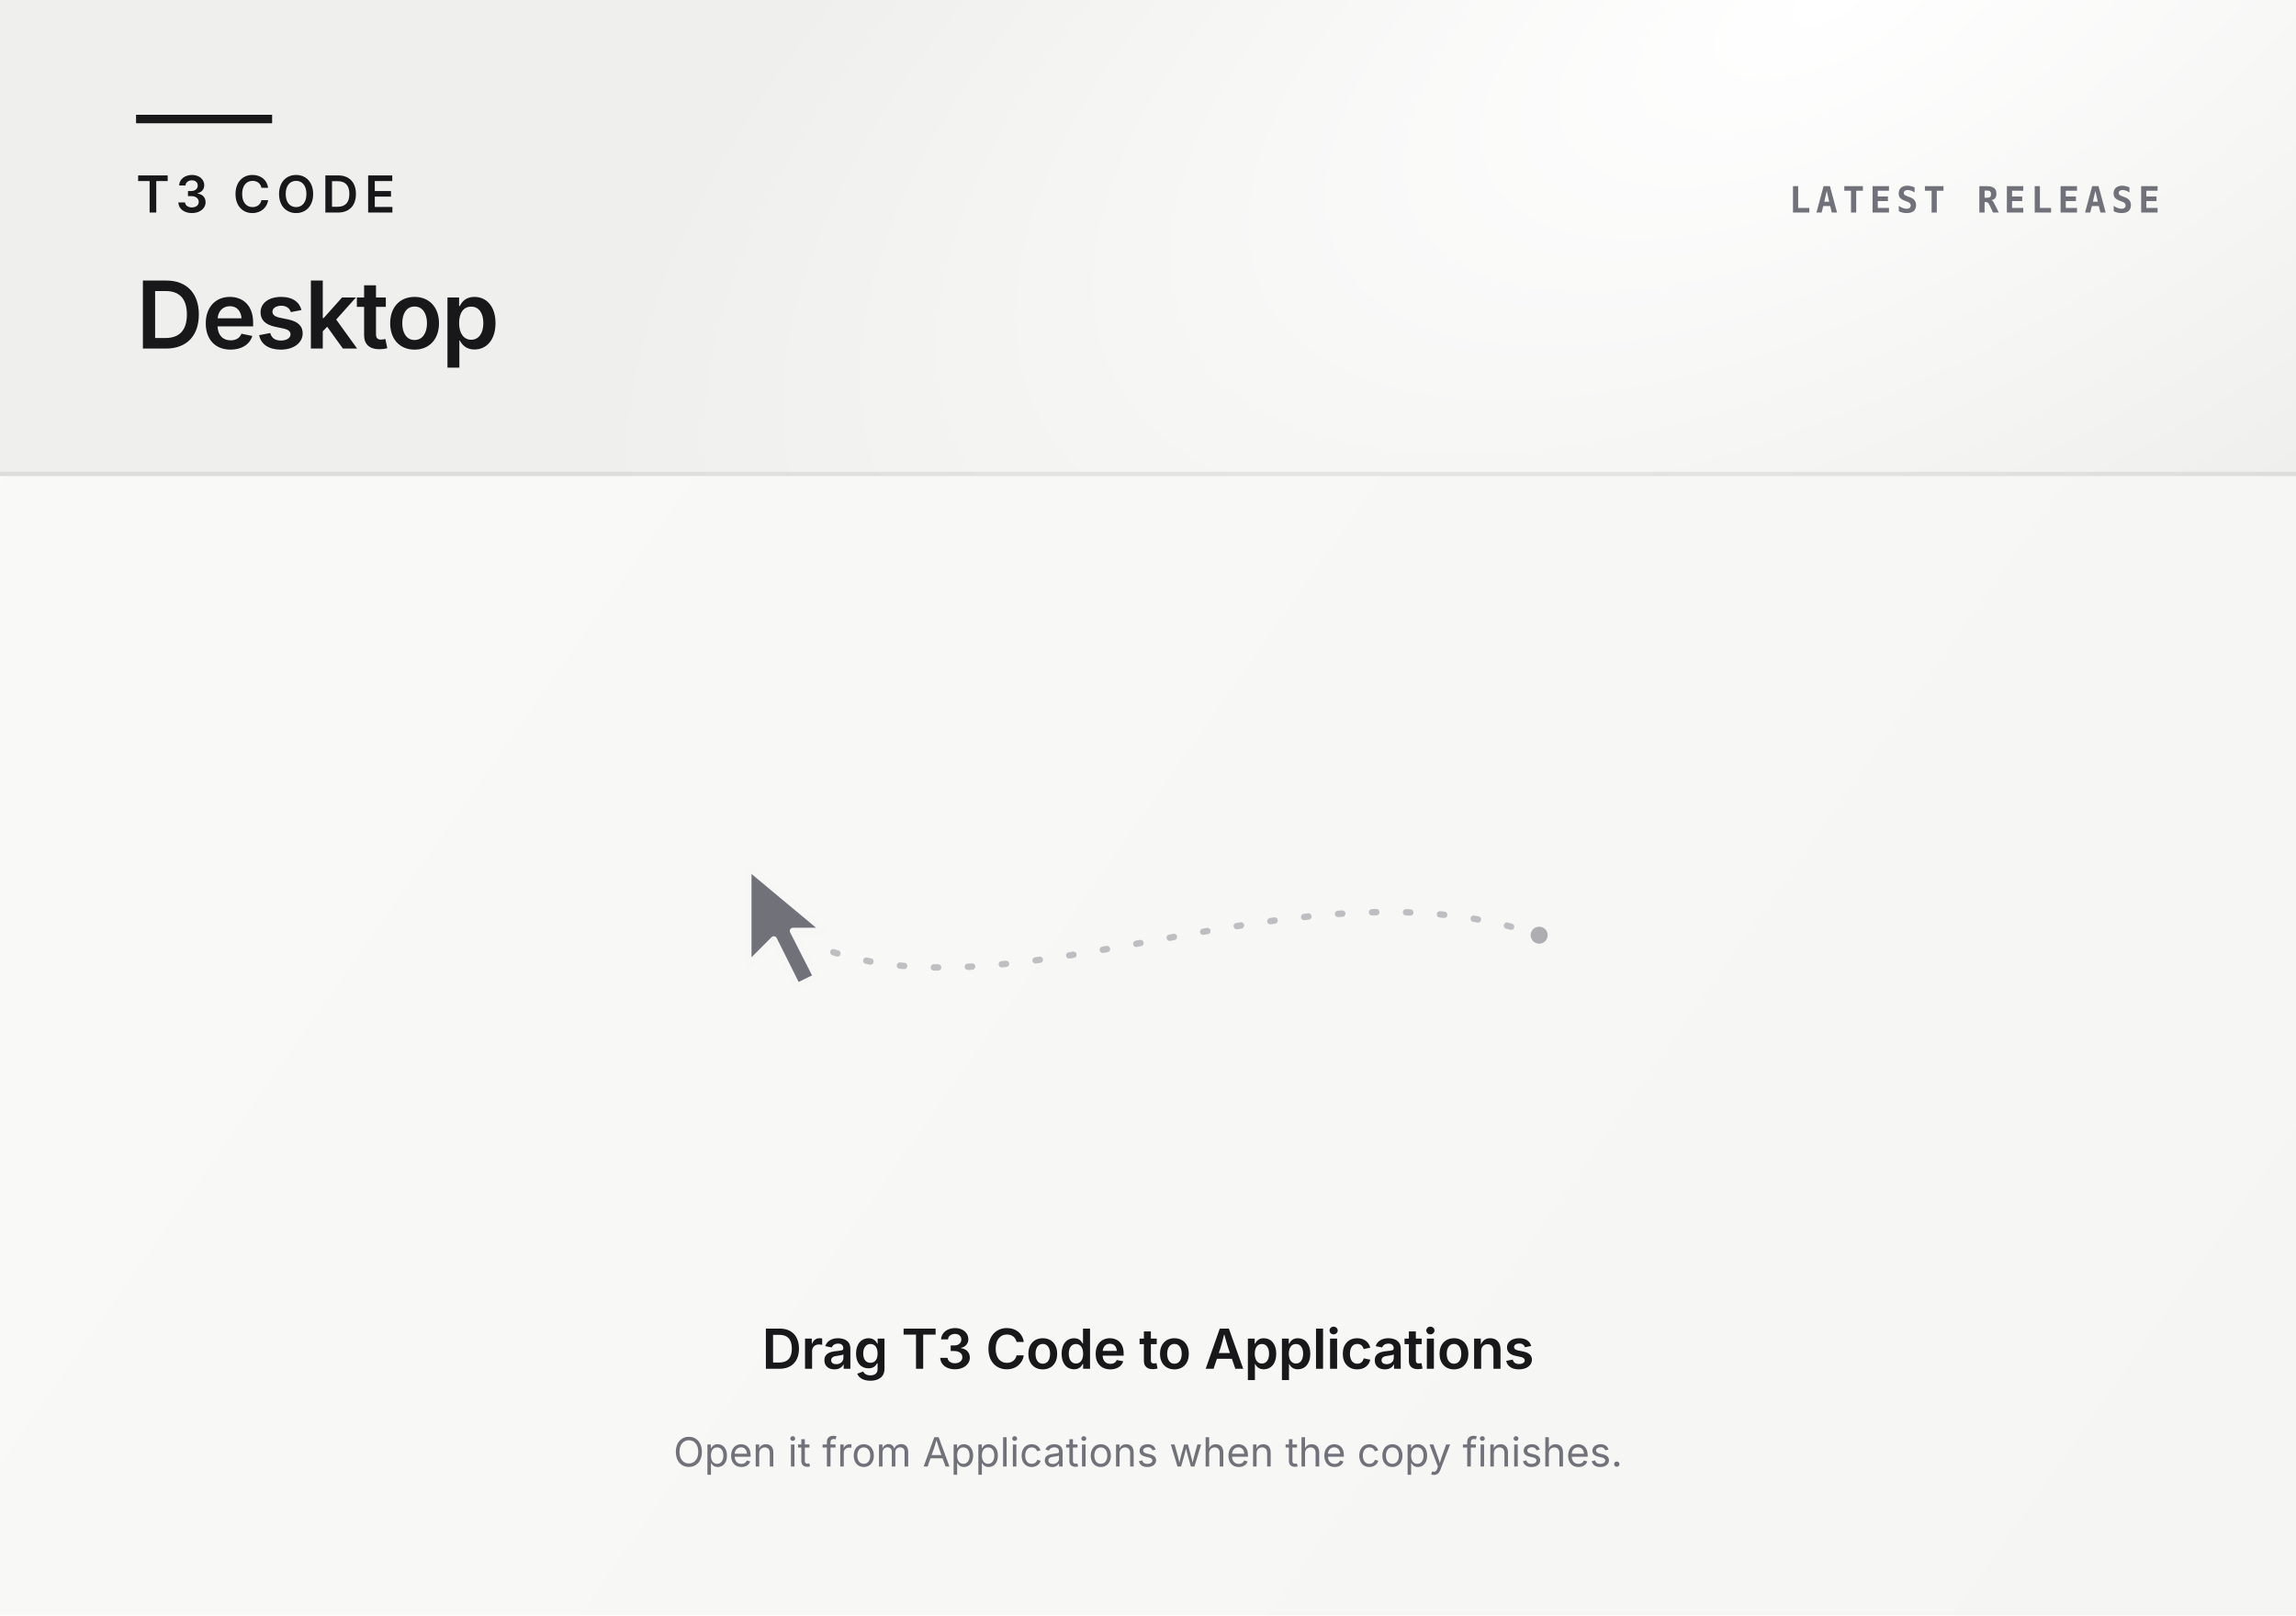
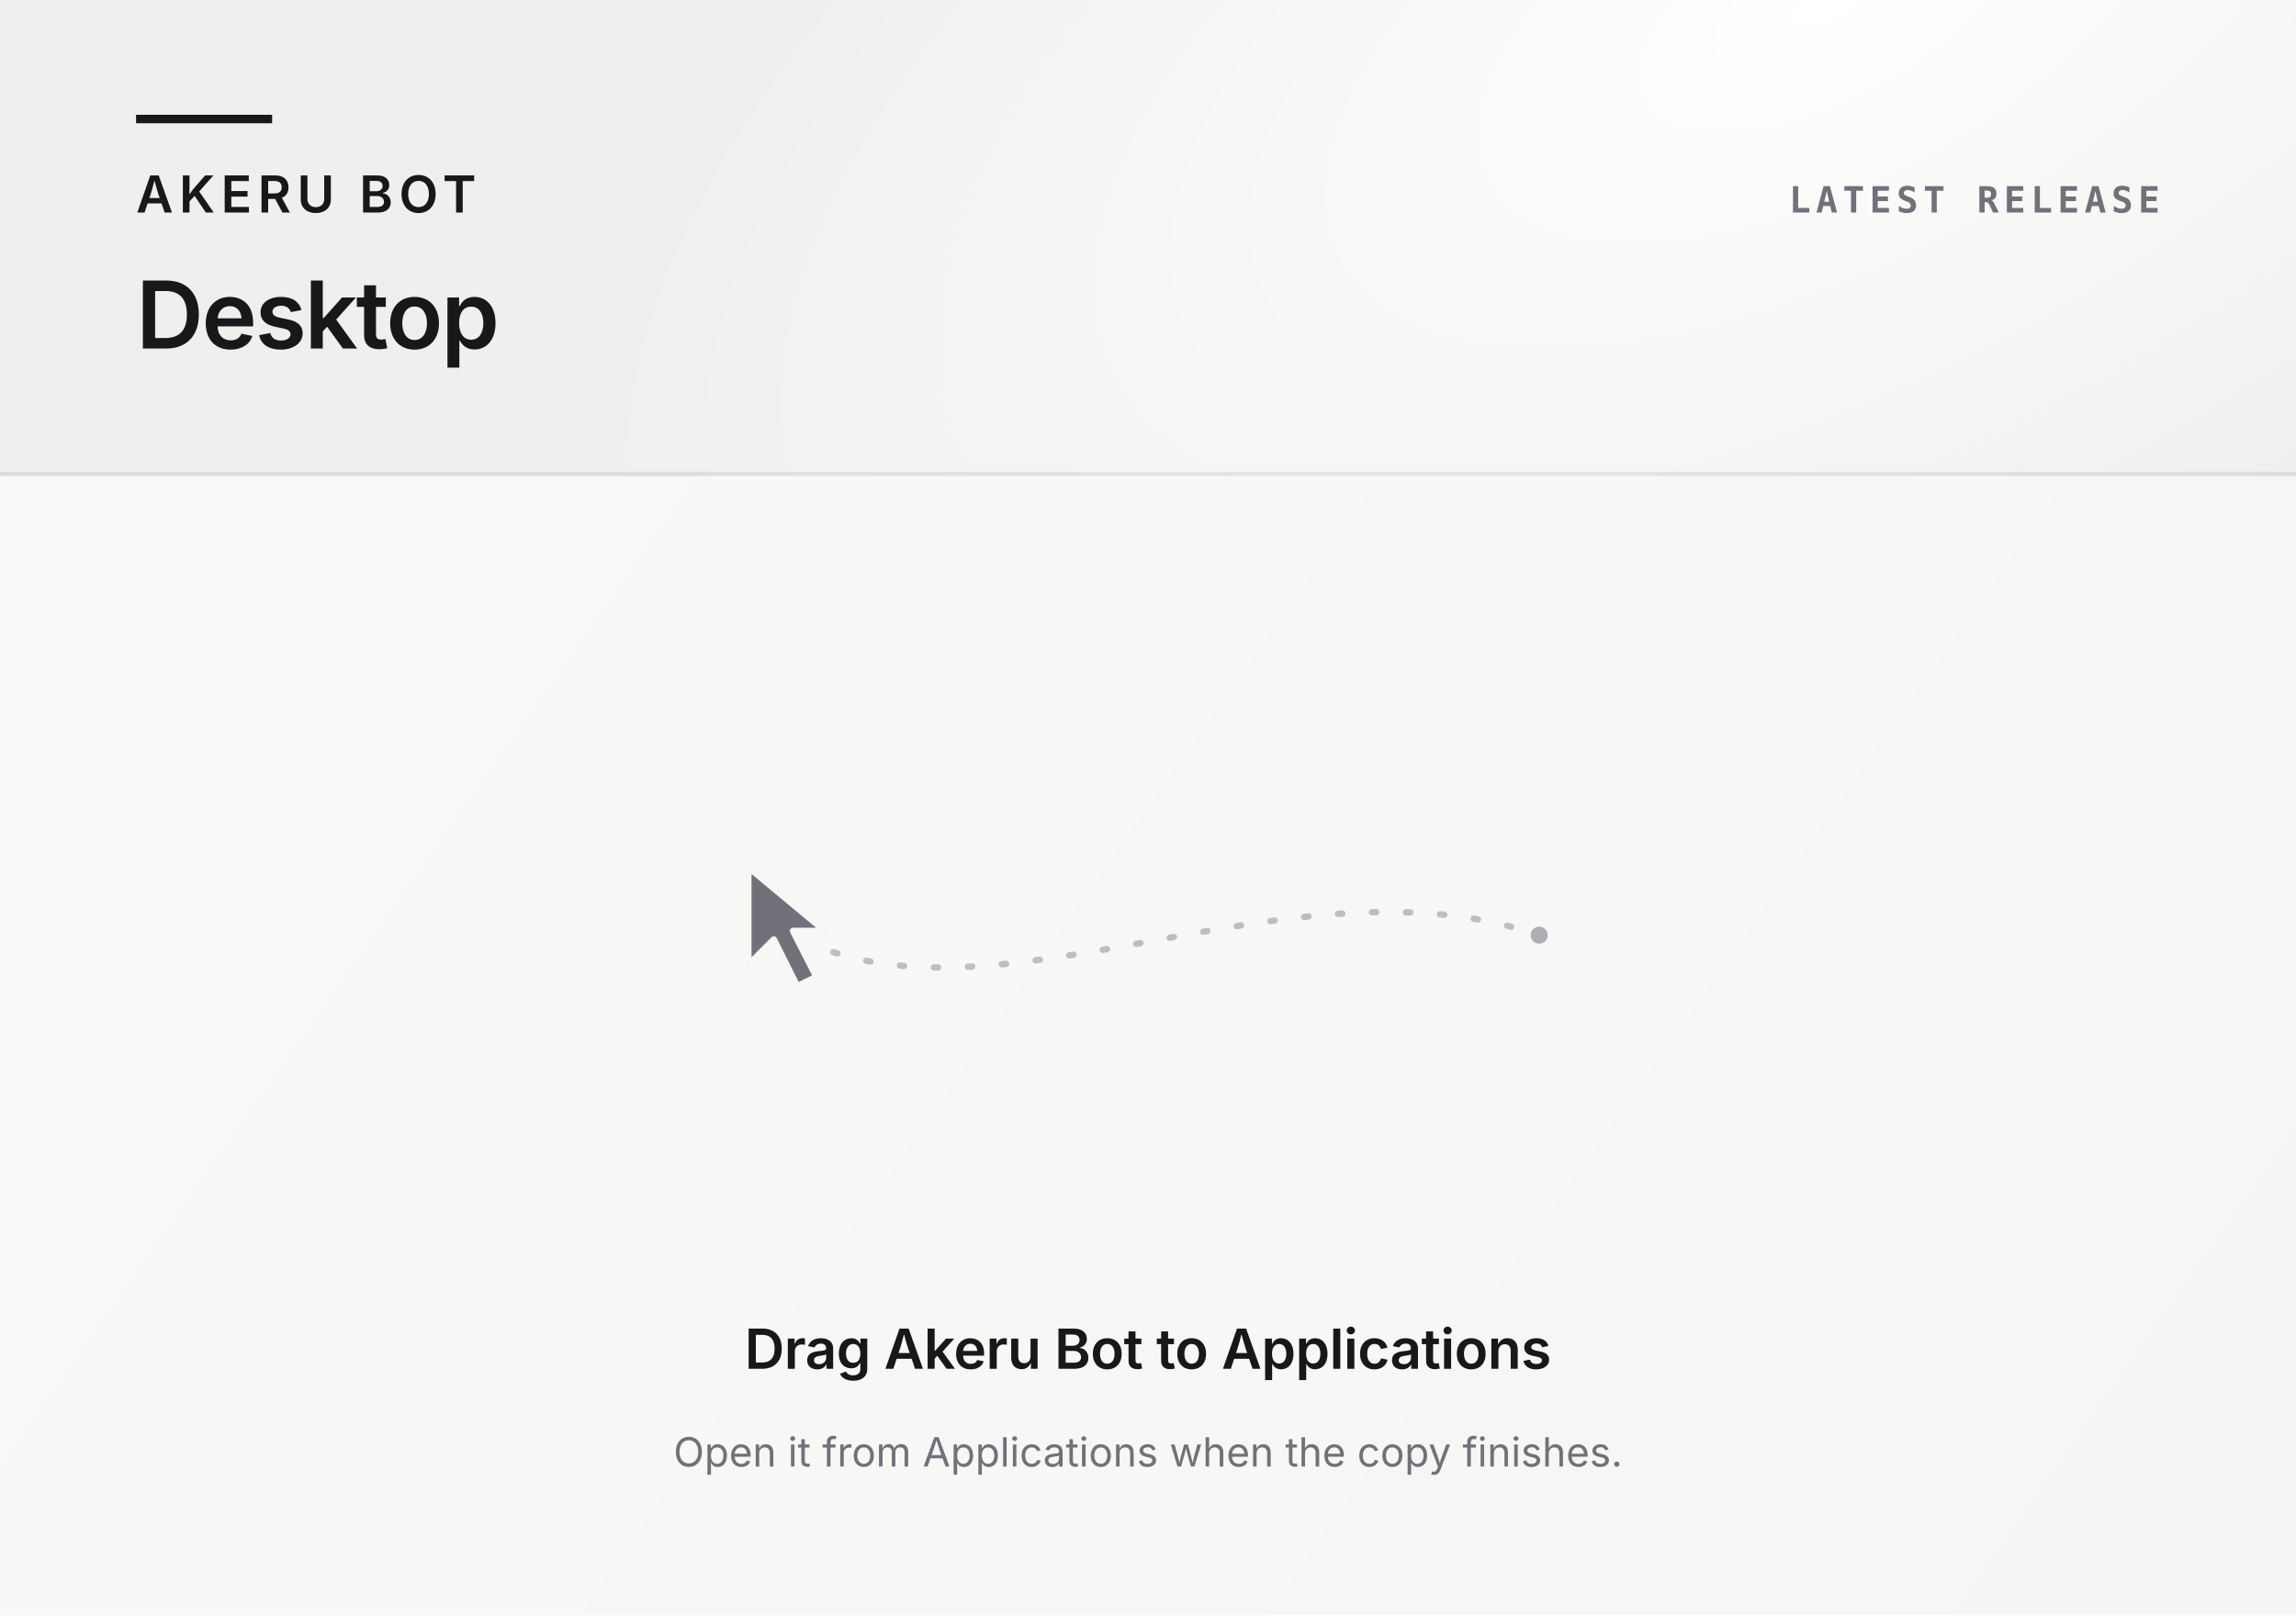
<svg xmlns="http://www.w3.org/2000/svg" width="1080" height="760" viewBox="0 0 540 380" fill="none">
  <defs>
    <linearGradient id="latest-surface" x1="0" y1="0" x2="540" y2="380" gradientUnits="userSpaceOnUse">
      <stop stop-color="#FAFAF9" />
      <stop offset="1" stop-color="#F5F5F4" />
    </linearGradient>
    <radialGradient id="latest-light" cx="0" cy="0" r="1" gradientUnits="userSpaceOnUse" gradientTransform="translate(430 0) rotate(152) scale(320 150)">
      <stop stop-color="#FFFFFF" />
      <stop offset="1" stop-color="#FFFFFF" stop-opacity="0" />
    </radialGradient>
  </defs>
  <rect width="540" height="380" fill="url(#latest-surface)" />
  <rect width="540" height="112" fill="#EFEFED" />
  <rect width="540" height="112" fill="url(#latest-light)" />
  <path d="M0 111.5H540" stroke="#18181B" stroke-opacity="0.08" />
  <path d="M32 28H64" stroke="#18181B" stroke-width="2" />
  <g font-family="-apple-system, BlinkMacSystemFont, sans-serif" fill="#18181B">
-     <text x="32" y="50" font-size="12" font-weight="600" letter-spacing="1.4">T3 CODE</text>
+     <text x="32" y="50" font-size="12" font-weight="600" letter-spacing="1.4">AKERU BOT</text>
    <text x="32" y="82" font-size="22" font-weight="600" letter-spacing="-0.45">Desktop</text>
    <text x="508" y="50" text-anchor="end" font-family="ui-monospace, SFMono-Regular, Menlo, monospace" font-size="8.5" font-weight="600" letter-spacing="1.2" fill="#71717A">LATEST RELEASE</text>
  </g>
  <path d="M196 224C242 239 307 201 362 220" stroke="#71717A" stroke-width="1.5" stroke-linecap="round" stroke-dasharray="1 7" opacity="0.42" />
  <circle cx="362" cy="220" r="2" fill="#71717A" opacity="0.55" />
  <path d="M176 204V227L182 221L187.5 232L192 229.8L186.5 219H194L176 204Z" fill="#71717A" stroke="#F7F7F5" stroke-width="1.5" stroke-linejoin="round" />
  <g font-family="-apple-system, BlinkMacSystemFont, sans-serif" text-anchor="middle">
-     <text x="270" y="322" font-size="13" font-weight="600" letter-spacing="-0.1" fill="#18181B">Drag T3 Code to Applications</text>
+     <text x="270" y="322" font-size="13" font-weight="600" letter-spacing="-0.1" fill="#18181B">Drag Akeru Bot to Applications</text>
    <text x="270" y="345" font-size="9.5" fill="#71717A">Open it from Applications when the copy finishes.</text>
  </g>
</svg>
